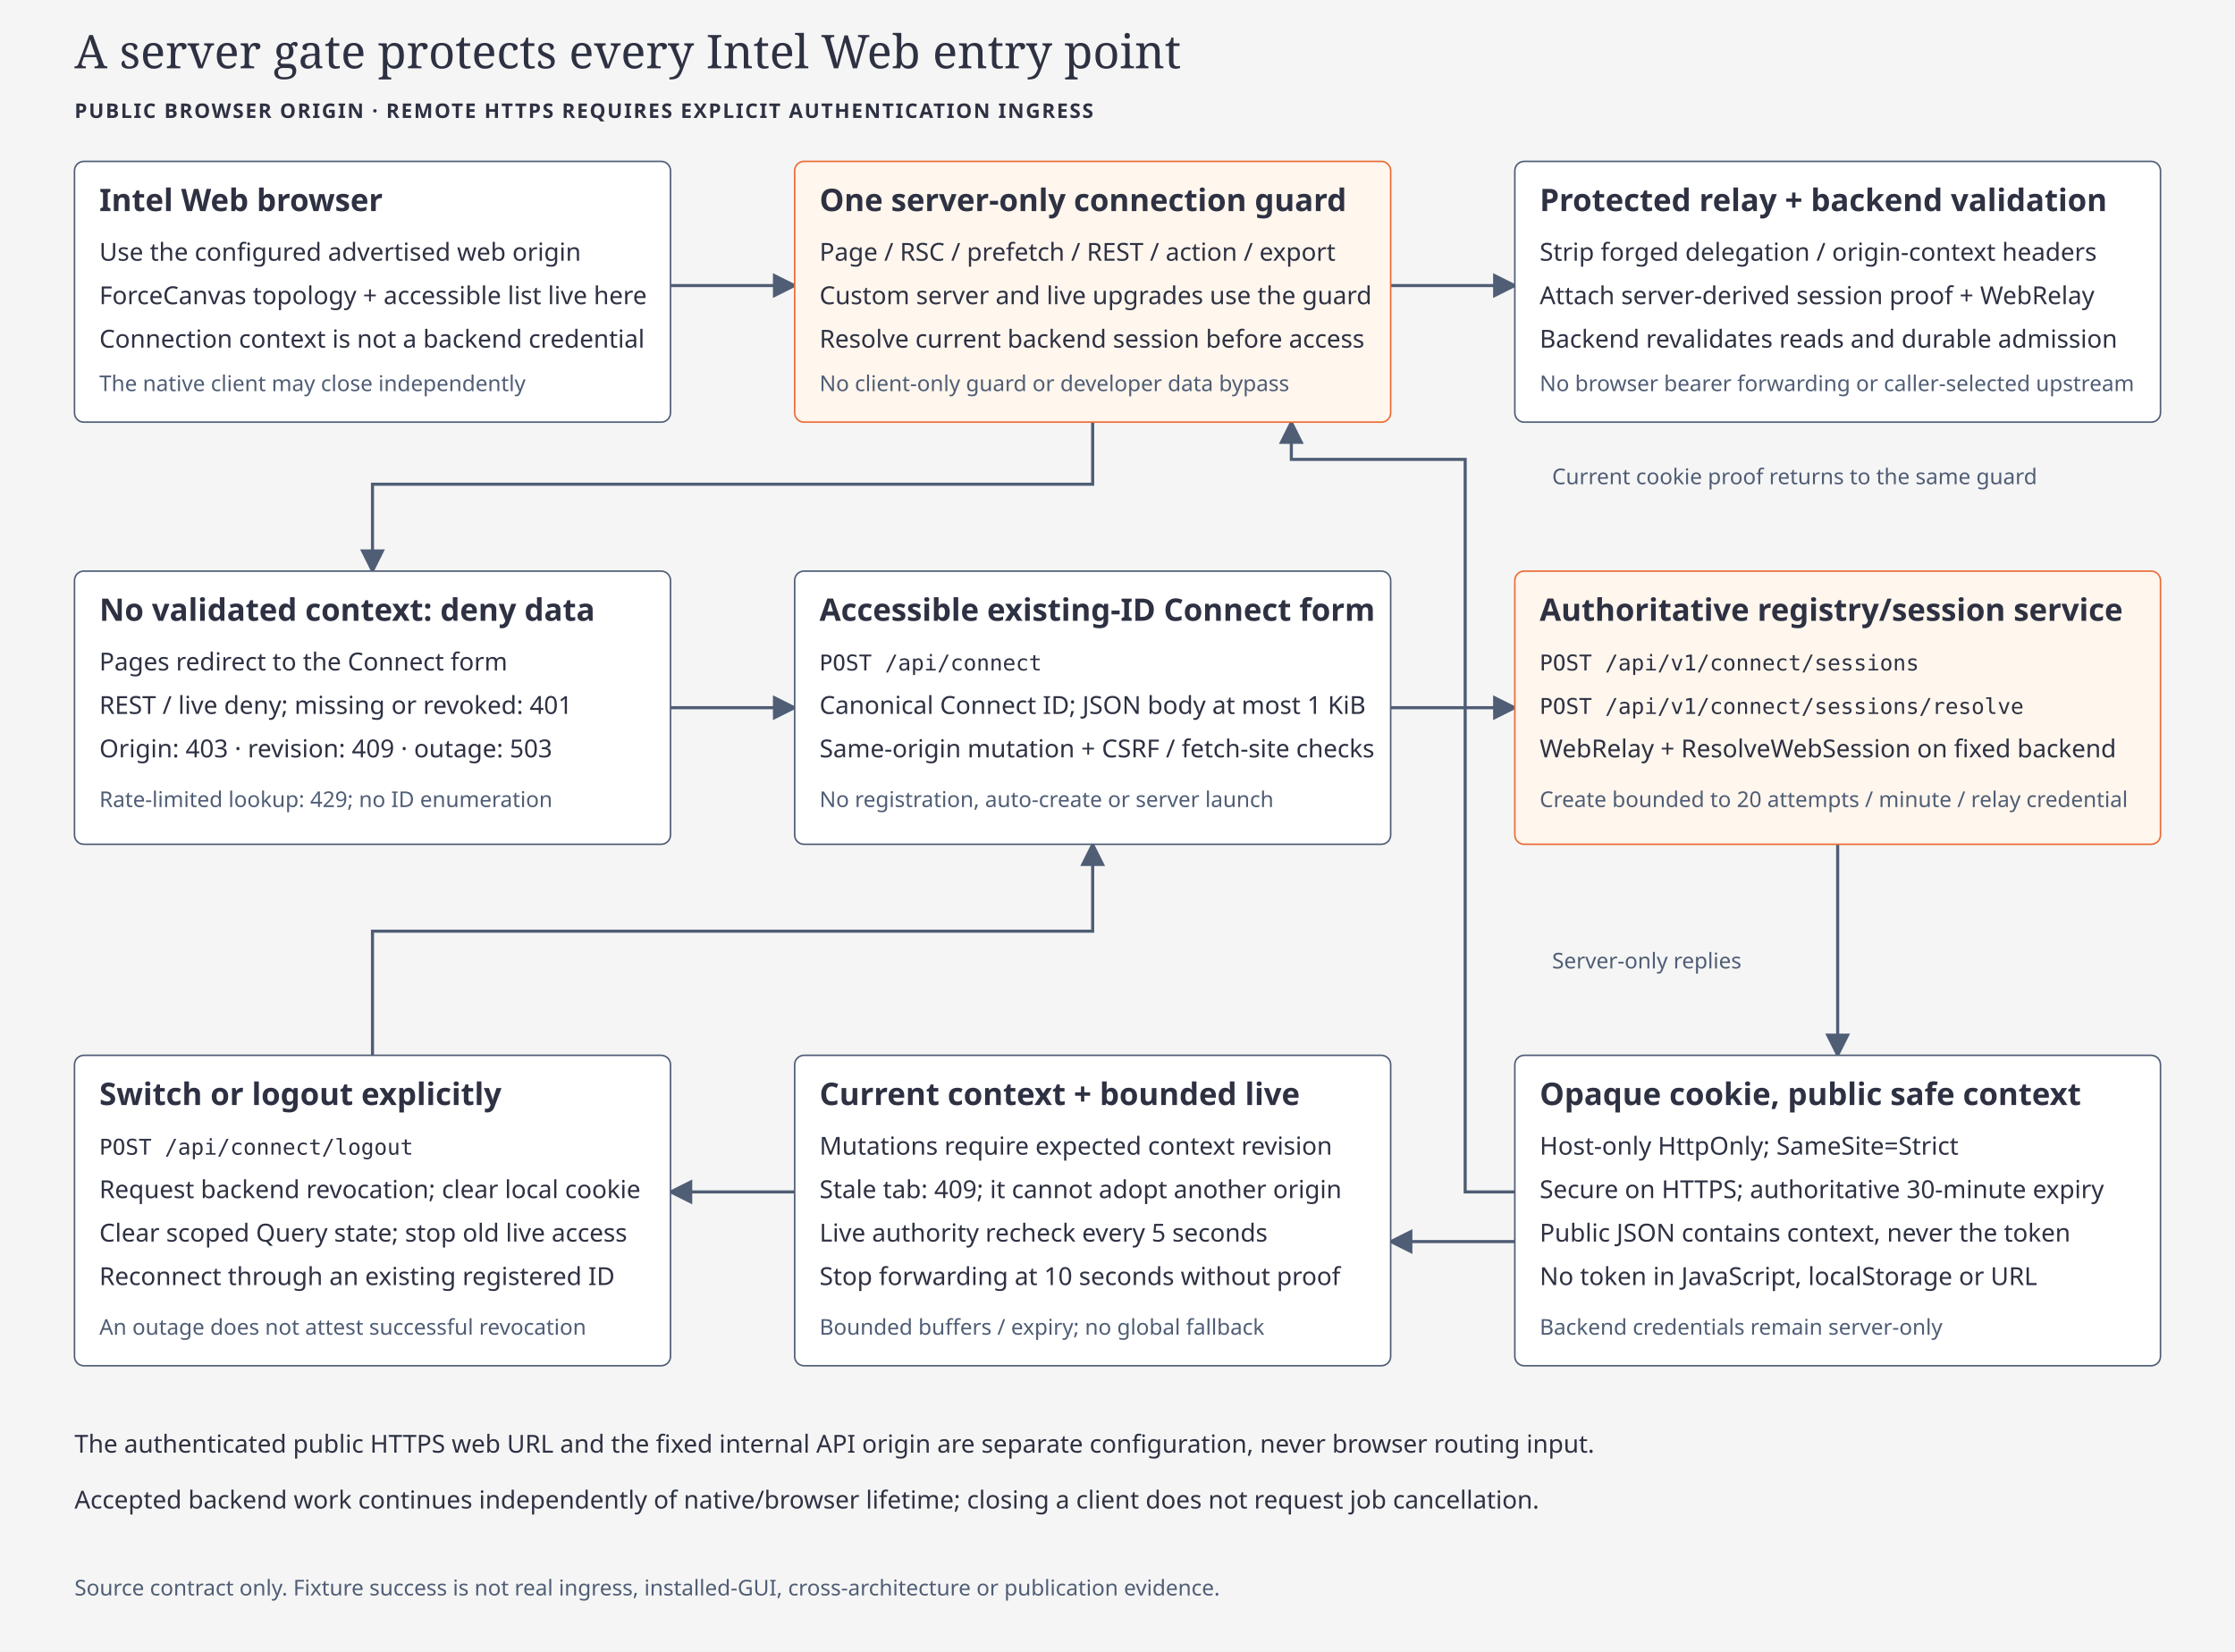
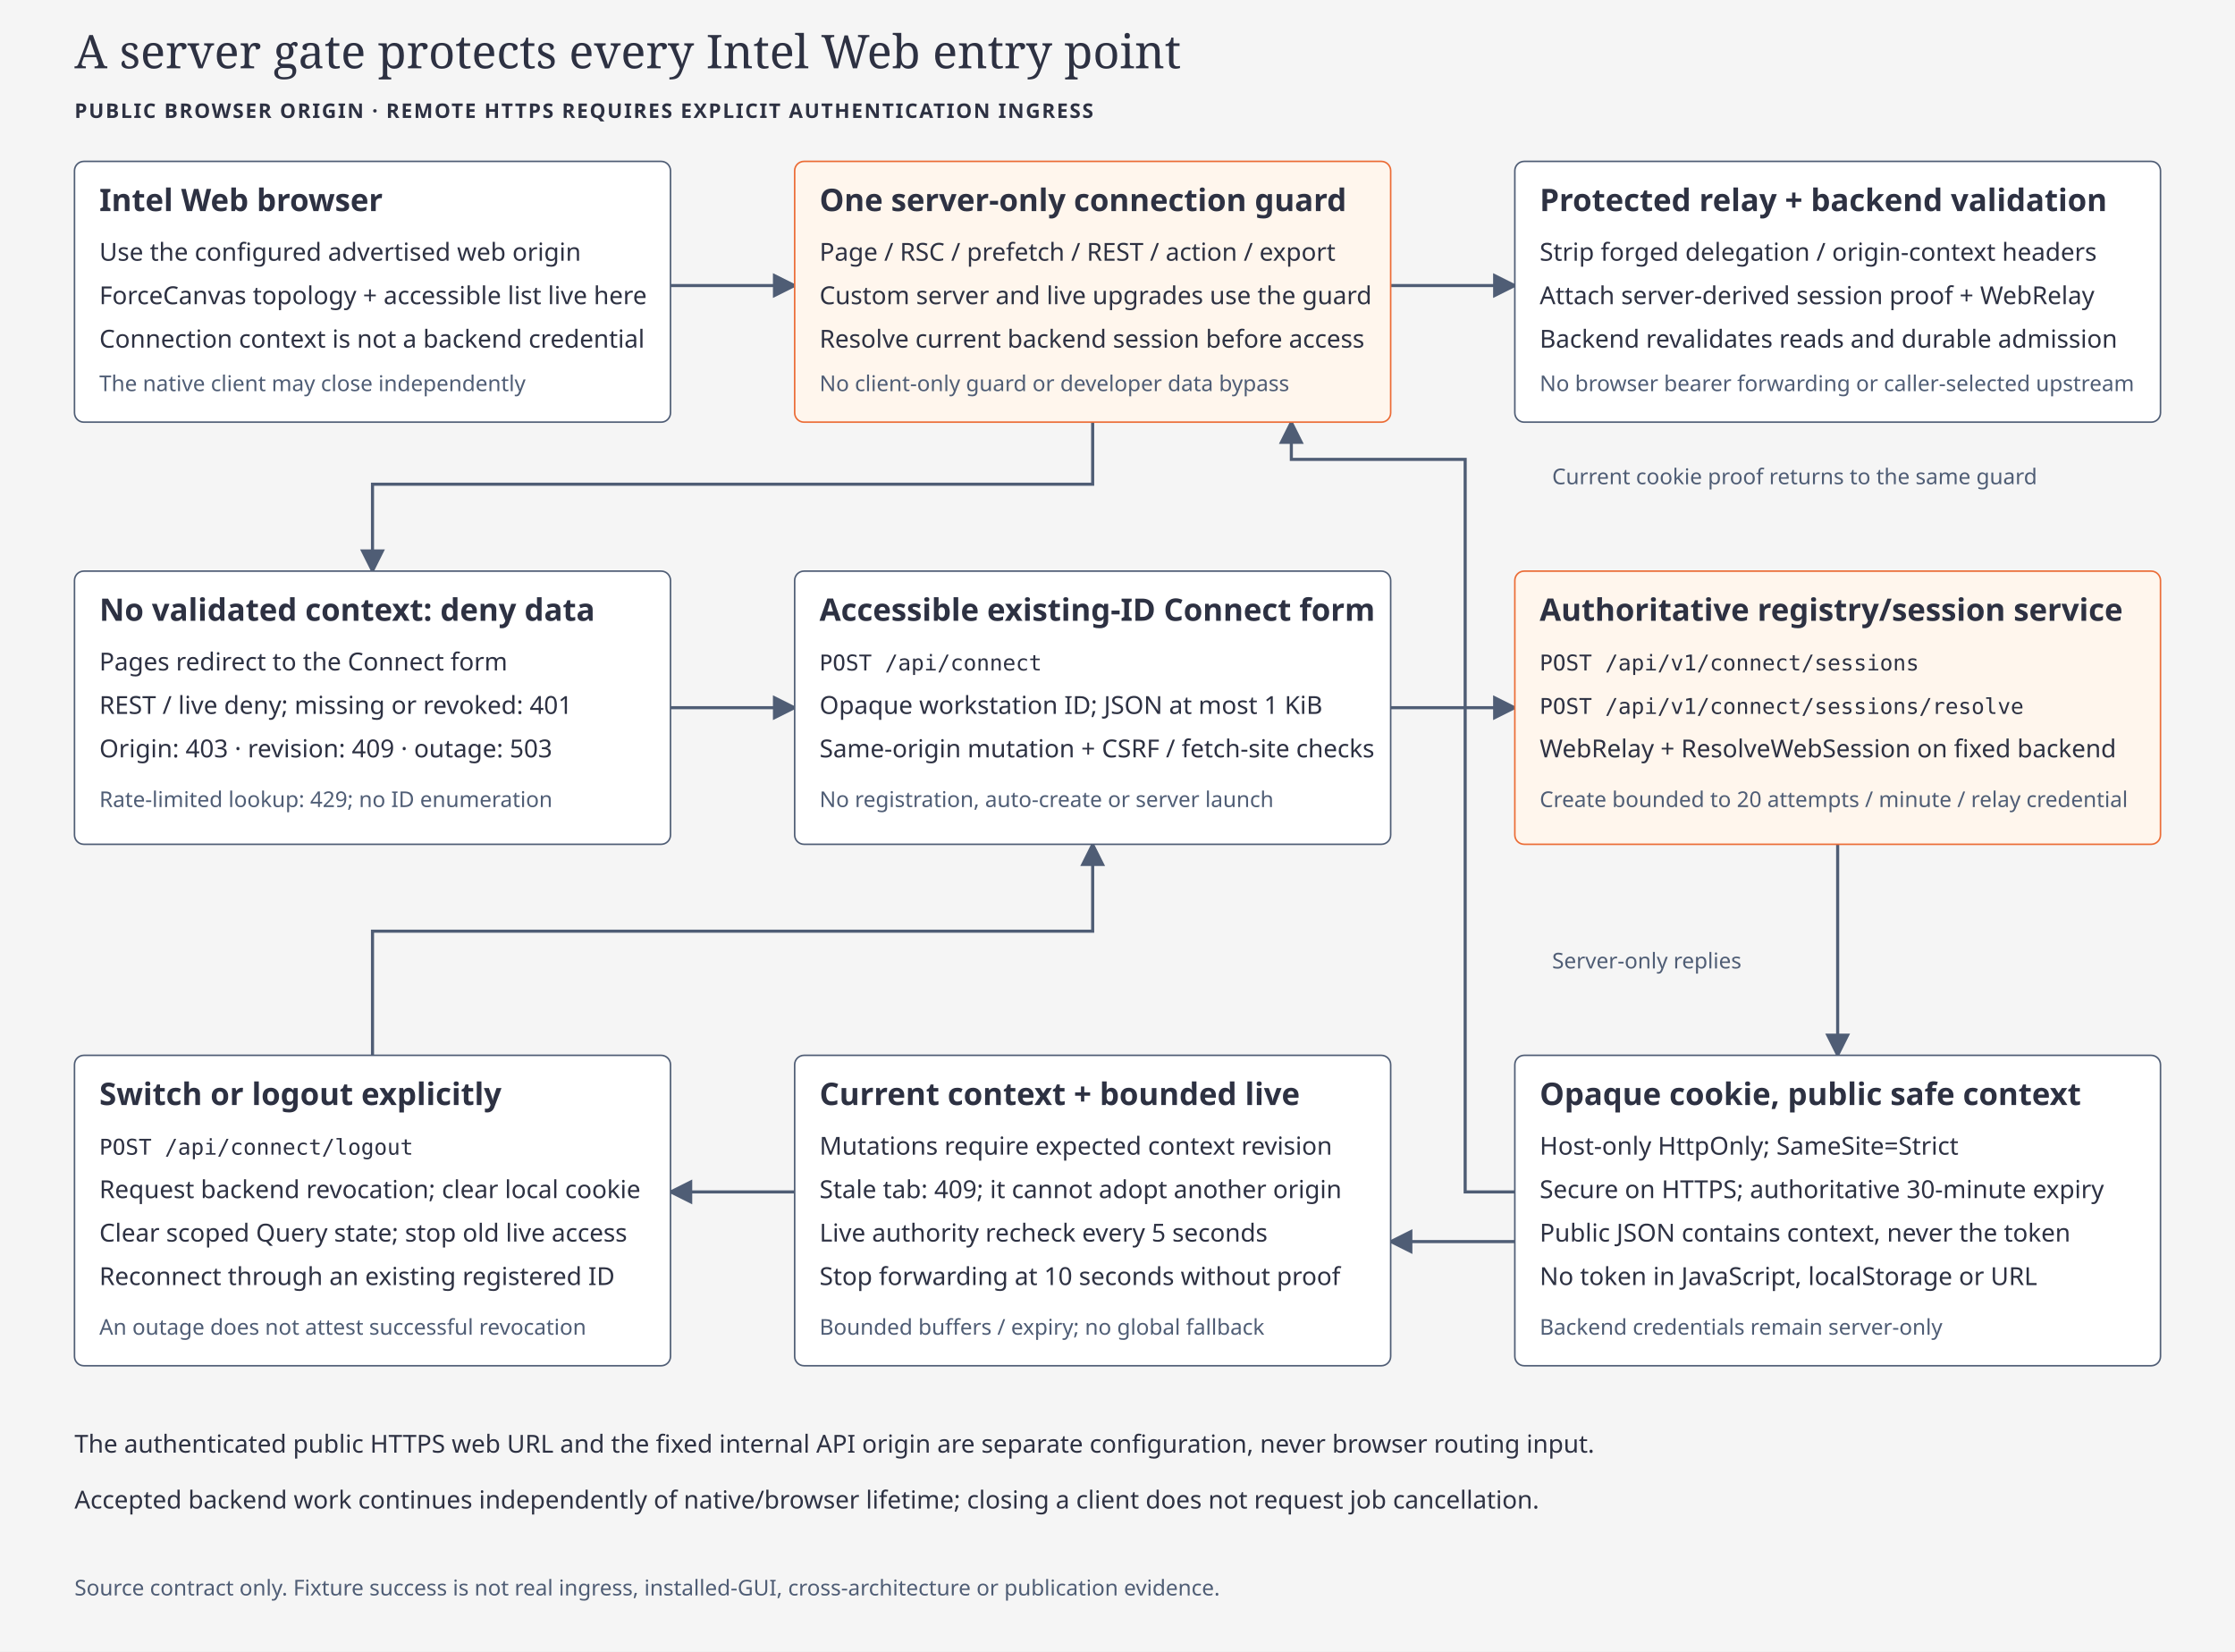
<svg xmlns="http://www.w3.org/2000/svg" viewBox="0 0 1440 1064" role="img" aria-labelledby="intel-connect-gate-title intel-connect-gate-desc">
  <defs>
    <marker id="intel-connect-gate-arrow" markerWidth="8" markerHeight="8" refX="7" refY="4" orient="auto">
      <path d="M0 0L8 4L0 8Z" fill="#4f5d75" />
    </marker>
  </defs>
  <style>text{font-family:Geist,system-ui,sans-serif;fill:#2d3142}.figure-title{font-family:'Instrument Serif',Georgia,serif;font-size:30px}.label{font-size:20px;font-weight:600}.note{font-size:16px}.mono{font-family:'Geist Mono',ui-monospace,monospace;font-size:14px}.zone{font-size:13px;font-weight:600;letter-spacing:1px}.minor{font-size:14px;fill:#4f5d75}.node{fill:#fff;stroke:#4f5d75}.accent{fill:#fff6ed;stroke:#eb6c36}.edge{fill:none;stroke:#4f5d75;stroke-width:2;marker-end:url(#intel-connect-gate-arrow)}</style>
  <rect width="1440" height="1064" fill="#f5f5f5" />
  <text x="48" y="44" class="figure-title">A server gate protects every Intel Web entry point</text>
  <text x="48" y="76" class="zone">PUBLIC BROWSER ORIGIN · REMOTE HTTPS REQUIRES EXPLICIT AUTHENTICATION INGRESS</text>
  <path d="M432 184H512" class="edge" />
  <path d="M896 184H976" class="edge" />
  <path d="M704 272V312H240V368" class="edge" />
  <path d="M432 456H512" class="edge" />
  <path d="M896 456H976" class="edge" />
  <path d="M1184 544V680" class="edge" />
  <path d="M976 768H944V296H832V272" class="edge" />
  <path d="M976 800H896" class="edge" />
  <path d="M512 768H432" class="edge" />
  <path d="M240 680V600H704V544" class="edge" />
  <g id="intel-connect-gate-browser">
    <rect x="48" y="104" width="384" height="168" rx="6" class="node" />
    <text x="64" y="136" class="label">Intel Web browser</text>
    <text x="64" y="168" class="note">Use the configured advertised web origin</text>
    <text x="64" y="196" class="note">ForceCanvas topology + accessible list live here</text>
    <text x="64" y="224" class="note">Connection context is not a backend credential</text>
    <text x="64" y="252" class="minor">The native client may close independently</text>
  </g>
  <g id="intel-connect-gate-guard">
    <rect x="512" y="104" width="384" height="168" rx="6" class="node accent" />
    <text x="528" y="136" class="label">One server-only connection guard</text>
    <text x="528" y="168" class="note">Page / RSC / prefetch / REST / action / export</text>
    <text x="528" y="196" class="note">Custom server and live upgrades use the guard</text>
    <text x="528" y="224" class="note">Resolve current backend session before access</text>
    <text x="528" y="252" class="minor">No client-only guard or developer data bypass</text>
  </g>
  <g id="intel-connect-gate-forward">
    <rect x="976" y="104" width="416" height="168" rx="6" class="node" />
    <text x="992" y="136" class="label">Protected relay + backend validation</text>
    <text x="992" y="168" class="note">Strip forged delegation / origin-context headers</text>
    <text x="992" y="196" class="note">Attach server-derived session proof + WebRelay</text>
    <text x="992" y="224" class="note">Backend revalidates reads and durable admission</text>
    <text x="992" y="252" class="minor">No browser bearer forwarding or caller-selected upstream</text>
  </g>
  <text x="1000" y="312" class="minor">Current cookie proof returns to the same guard</text>
  <g id="intel-connect-gate-denied">
    <rect x="48" y="368" width="384" height="176" rx="6" class="node" />
    <text x="64" y="400" class="label">No validated context: deny data</text>
    <text x="64" y="432" class="note">Pages redirect to the Connect form</text>
    <text x="64" y="460" class="note">REST / live deny; missing or revoked: 401</text>
    <text x="64" y="488" class="note">Origin: 403 · revision: 409 · outage: 503</text>
    <text x="64" y="520" class="minor">Rate-limited lookup: 429; no ID enumeration</text>
  </g>
  <g id="intel-connect-gate-form">
    <rect x="512" y="368" width="384" height="176" rx="6" class="node" />
    <text x="528" y="400" class="label">Accessible existing-ID Connect form</text>
    <text x="528" y="432" class="mono">POST /api/connect</text>
-     <text x="528" y="460" class="note">Canonical Connect ID; JSON body at most 1 KiB</text>
+     <text x="528" y="460" class="note">Opaque workstation ID; JSON at most 1 KiB</text>
    <text x="528" y="488" class="note">Same-origin mutation + CSRF / fetch-site checks</text>
    <text x="528" y="520" class="minor">No registration, auto-create or server launch</text>
  </g>
  <g id="intel-connect-gate-authority">
    <rect x="976" y="368" width="416" height="176" rx="6" class="node accent" />
    <text x="992" y="400" class="label">Authoritative registry/session service</text>
    <text x="992" y="432" class="mono">POST /api/v1/connect/sessions</text>
    <text x="992" y="460" class="mono">POST /api/v1/connect/sessions/resolve</text>
    <text x="992" y="488" class="note">WebRelay + ResolveWebSession on fixed backend</text>
    <text x="992" y="520" class="minor">Create bounded to 20 attempts / minute / relay credential</text>
  </g>
  <text x="1000" y="624" class="minor">Server-only replies</text>
  <g id="intel-connect-gate-cookie">
    <rect x="976" y="680" width="416" height="200" rx="6" class="node" />
    <text x="992" y="712" class="label">Opaque cookie, public safe context</text>
    <text x="992" y="744" class="note">Host-only HttpOnly; SameSite=Strict</text>
    <text x="992" y="772" class="note">Secure on HTTPS; authoritative 30-minute expiry</text>
    <text x="992" y="800" class="note">Public JSON contains context, never the token</text>
    <text x="992" y="828" class="note">No token in JavaScript, localStorage or URL</text>
    <text x="992" y="860" class="minor">Backend credentials remain server-only</text>
  </g>
  <g id="intel-connect-gate-current">
    <rect x="512" y="680" width="384" height="200" rx="6" class="node" />
    <text x="528" y="712" class="label">Current context + bounded live</text>
    <text x="528" y="744" class="note">Mutations require expected context revision</text>
    <text x="528" y="772" class="note">Stale tab: 409; it cannot adopt another origin</text>
    <text x="528" y="800" class="note">Live authority recheck every 5 seconds</text>
    <text x="528" y="828" class="note">Stop forwarding at 10 seconds without proof</text>
    <text x="528" y="860" class="minor">Bounded buffers / expiry; no global fallback</text>
  </g>
  <g id="intel-connect-gate-logout">
    <rect x="48" y="680" width="384" height="200" rx="6" class="node" />
    <text x="64" y="712" class="label">Switch or logout explicitly</text>
    <text x="64" y="744" class="mono">POST /api/connect/logout</text>
    <text x="64" y="772" class="note">Request backend revocation; clear local cookie</text>
    <text x="64" y="800" class="note">Clear scoped Query state; stop old live access</text>
    <text x="64" y="828" class="note">Reconnect through an existing registered ID</text>
    <text x="64" y="860" class="minor">An outage does not attest successful revocation</text>
  </g>
  <text x="48" y="936" class="note">The authenticated public HTTPS web URL and the fixed internal API origin are separate configuration, never browser routing input.</text>
  <text x="48" y="972" class="note">Accepted backend work continues independently of native/browser lifetime; closing a client does not request job cancellation.</text>
  <text x="48" y="1028" class="minor">Source contract only. Fixture success is not real ingress, installed-GUI, cross-architecture or publication evidence.</text>
</svg>
